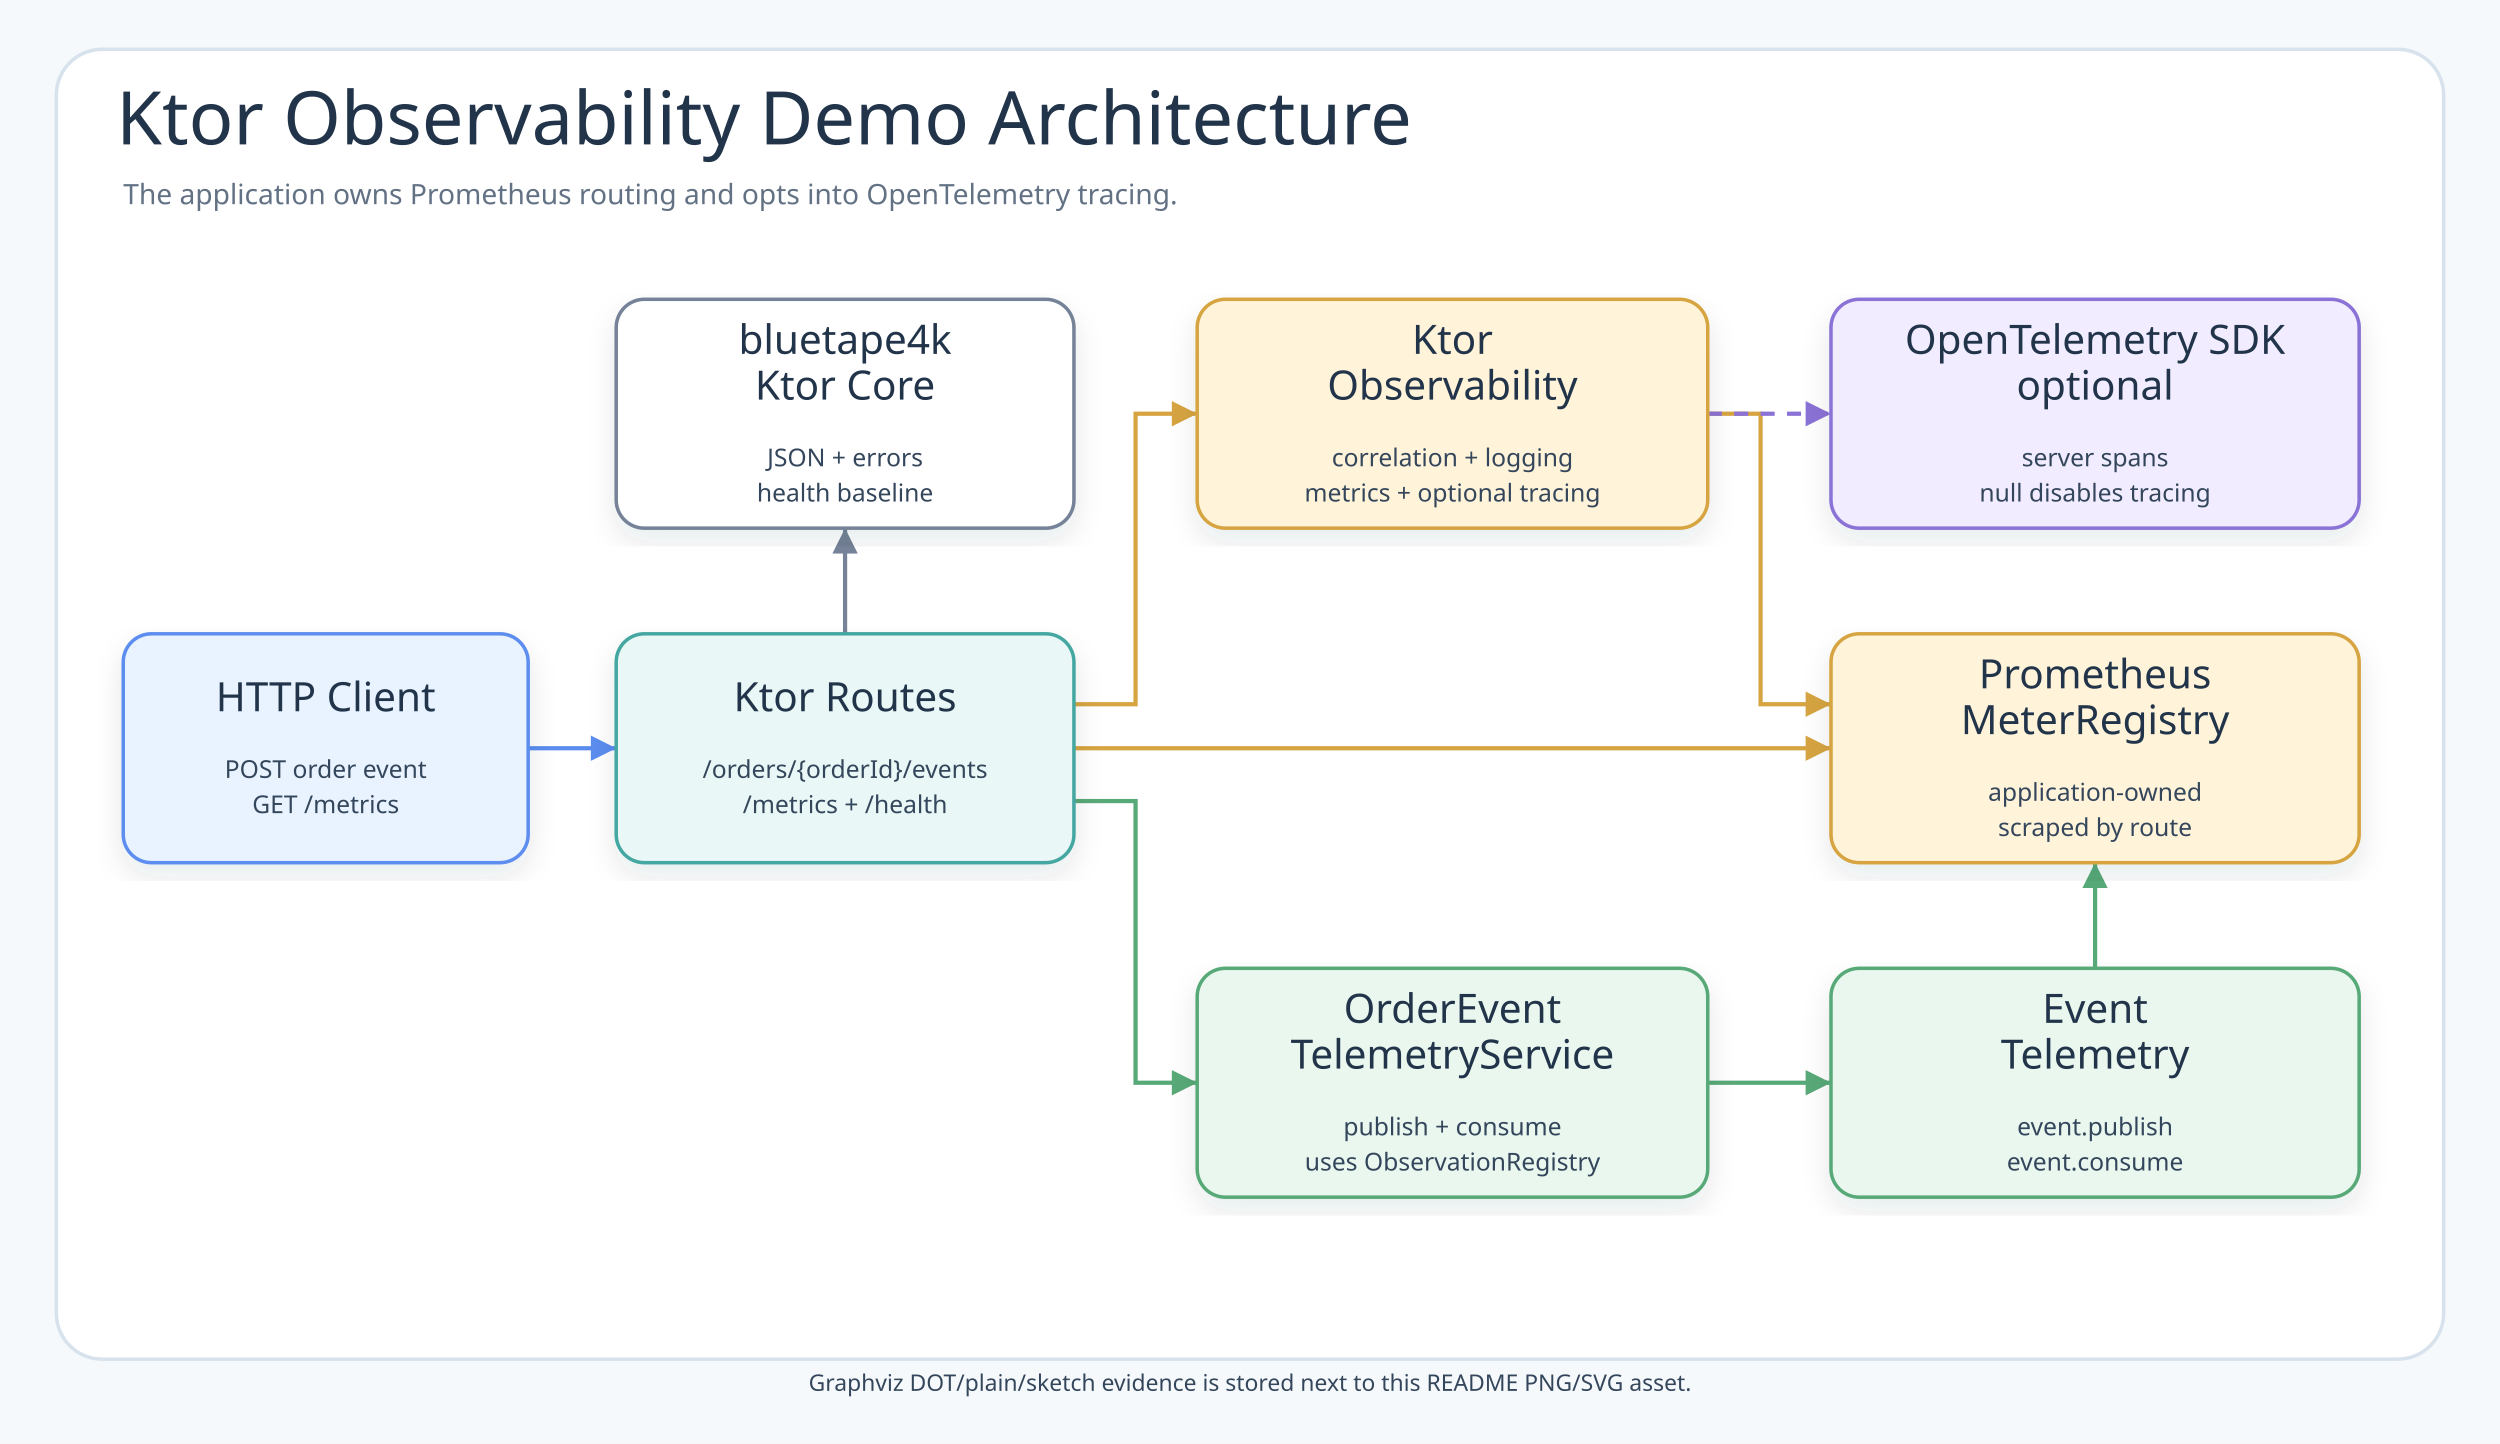
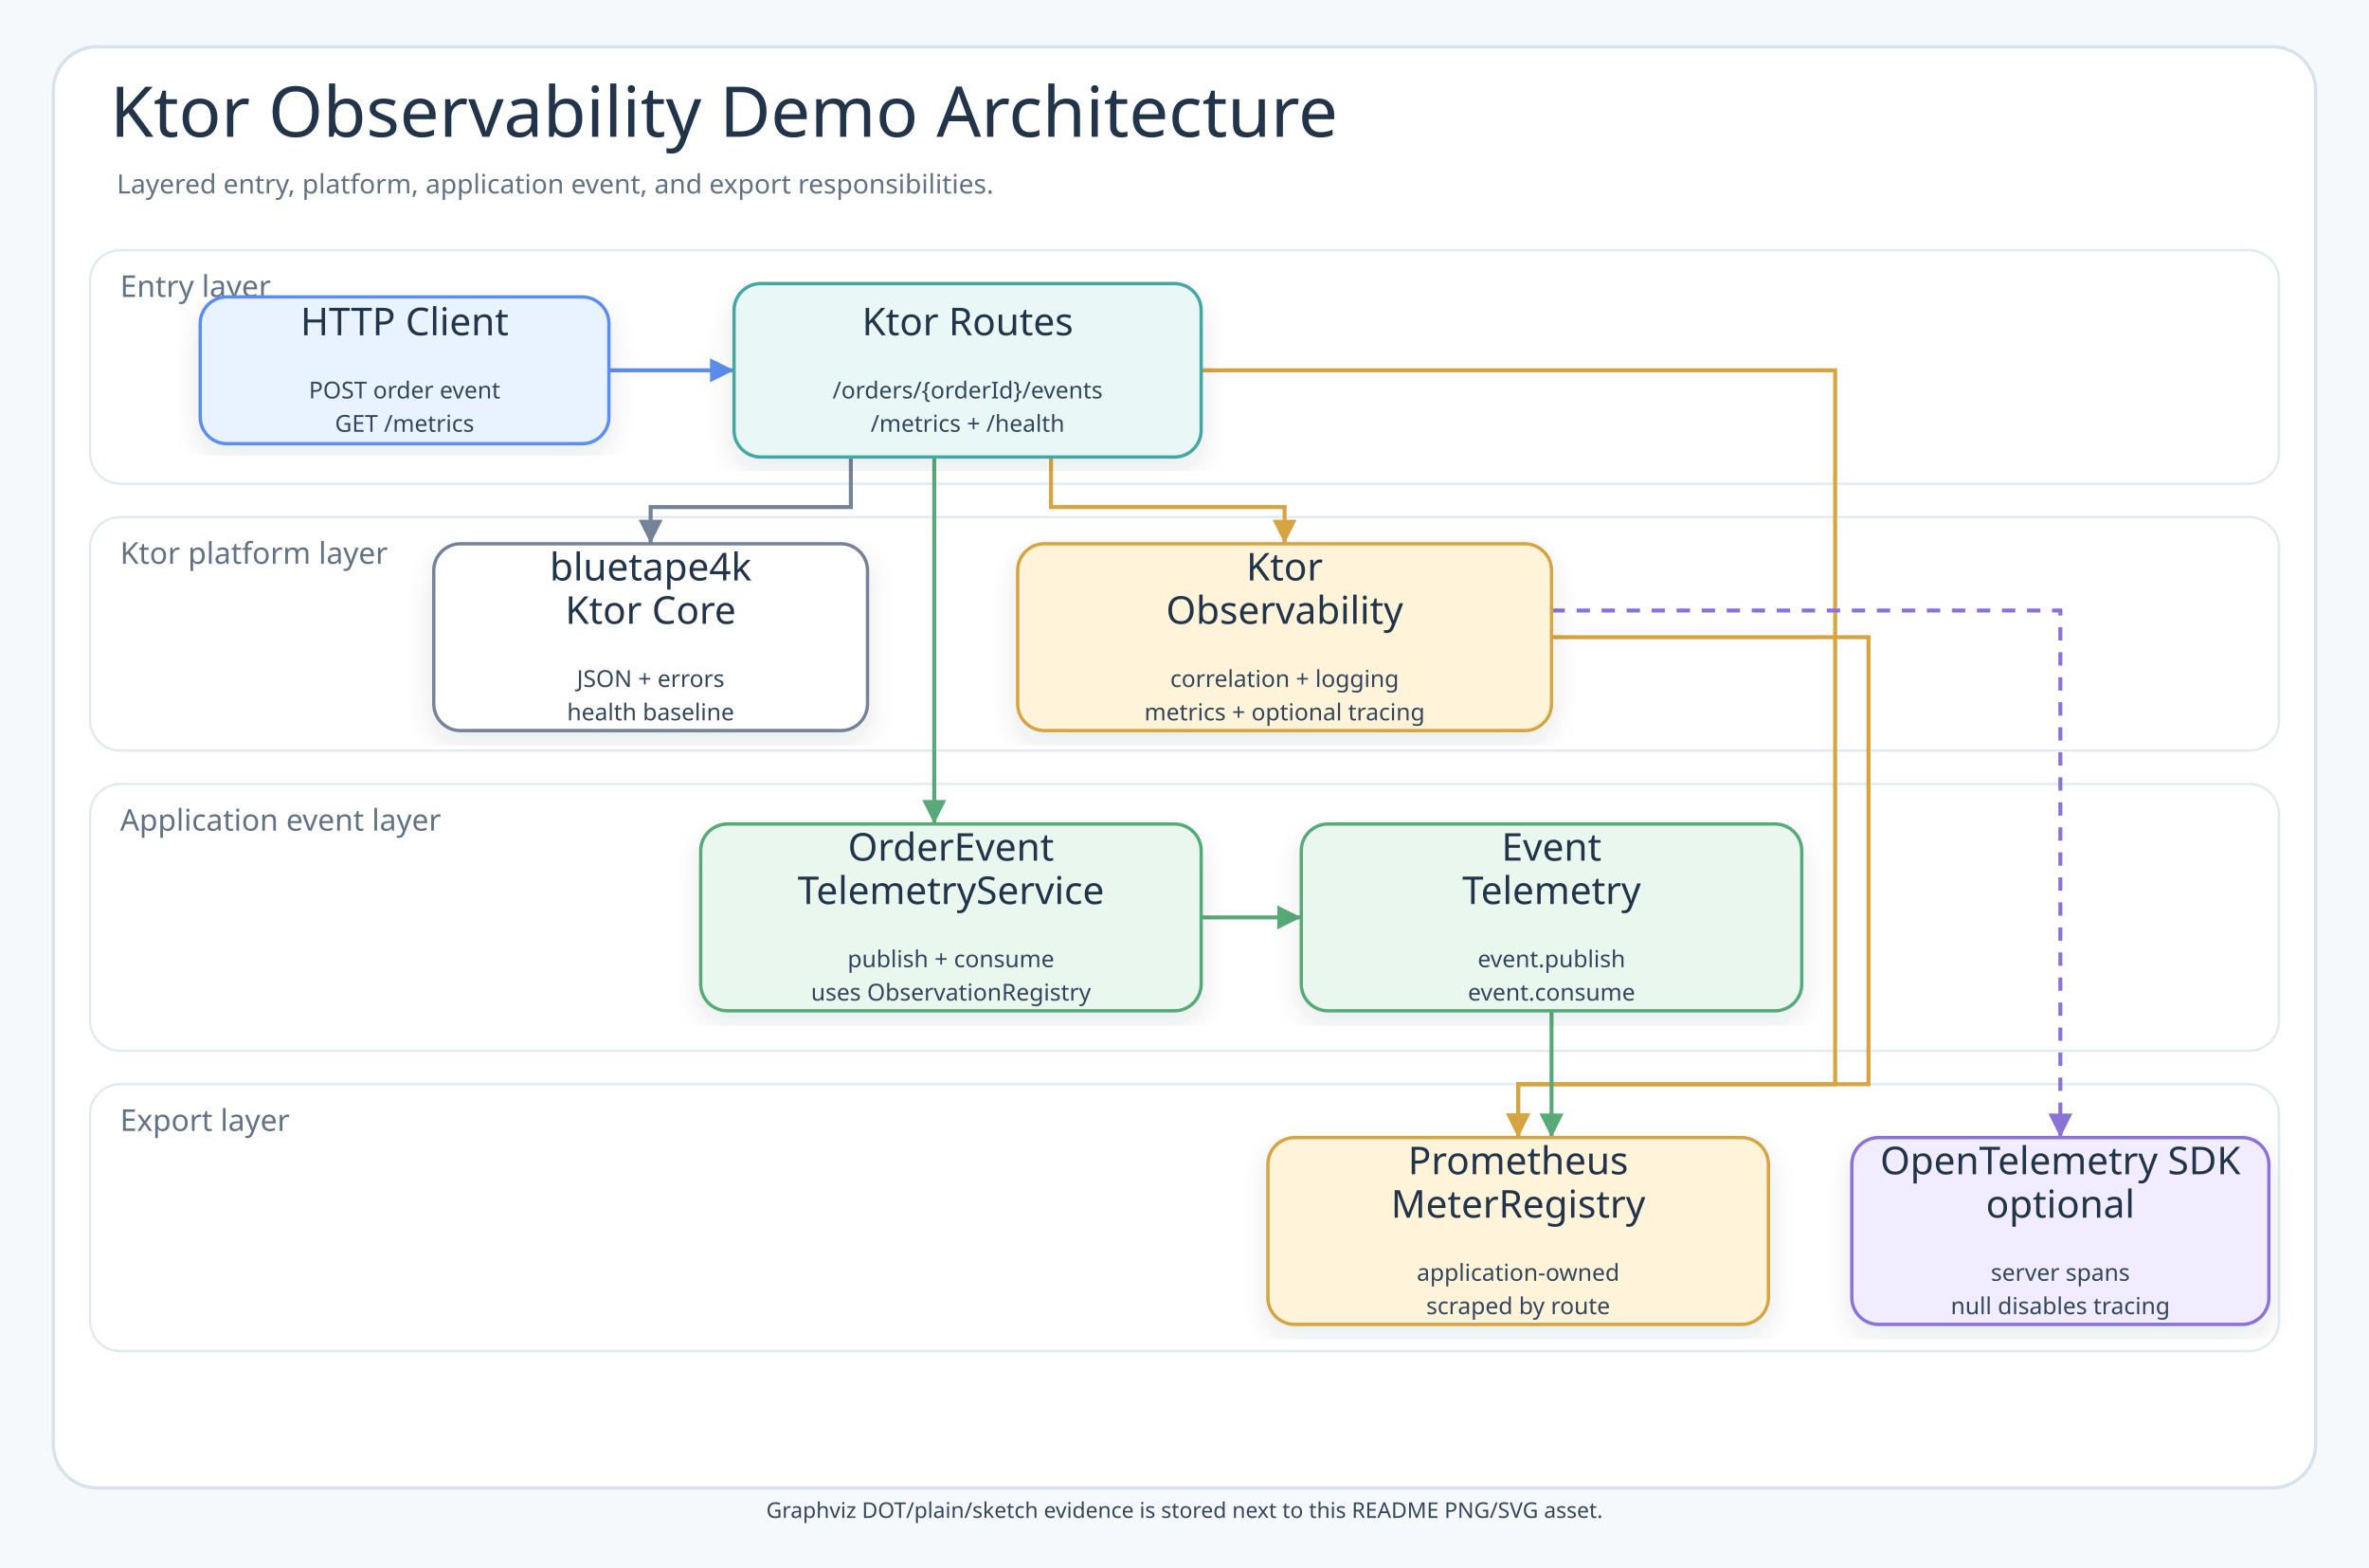
- <svg xmlns="http://www.w3.org/2000/svg" width="1420" height="820" viewBox="0 0 1420 820" role="img" aria-labelledby="examples-ktor-observability-ktor-demo-architecture-01-title examples-ktor-observability-ktor-demo-architecture-01-desc">
+ <svg xmlns="http://www.w3.org/2000/svg" width="1420" height="940" viewBox="0 0 1420 940" role="img" aria-labelledby="examples-ktor-observability-ktor-demo-architecture-01-title examples-ktor-observability-ktor-demo-architecture-01-desc">
  <defs>
    <filter id="shadow" x="-8%" y="-8%" width="116%" height="116%">
      <feDropShadow dx="0" dy="7" stdDeviation="8" flood-color="#1f2937" flood-opacity="0.10" />
    </filter>
    <marker id="arrowNeutral" markerWidth="8" markerHeight="8" refX="7" refY="4" orient="auto" markerUnits="strokeWidth">
      <path d="M 1 1 L 7 4 L 1 7 Z" fill="#758297" />
    </marker>
    <marker id="arrowRequest" markerWidth="8" markerHeight="8" refX="7" refY="4" orient="auto" markerUnits="strokeWidth">
      <path d="M 1 1 L 7 4 L 1 7 Z" fill="#5B8DEF" />
    </marker>
    <marker id="arrowService" markerWidth="8" markerHeight="8" refX="7" refY="4" orient="auto" markerUnits="strokeWidth">
      <path d="M 1 1 L 7 4 L 1 7 Z" fill="#45A7A1" />
    </marker>
    <marker id="arrowEvent" markerWidth="8" markerHeight="8" refX="7" refY="4" orient="auto" markerUnits="strokeWidth">
      <path d="M 1 1 L 7 4 L 1 7 Z" fill="#58A978" />
    </marker>
    <marker id="arrowMetrics" markerWidth="8" markerHeight="8" refX="7" refY="4" orient="auto" markerUnits="strokeWidth">
      <path d="M 1 1 L 7 4 L 1 7 Z" fill="#D6A441" />
    </marker>
    <marker id="arrowTrace" markerWidth="8" markerHeight="8" refX="7" refY="4" orient="auto" markerUnits="strokeWidth">
      <path d="M 1 1 L 7 4 L 1 7 Z" fill="#8A72D6" />
    </marker>
    <marker id="arrowResponse" markerWidth="8" markerHeight="8" refX="7" refY="4" orient="auto" markerUnits="strokeWidth">
      <path d="M 1 1 L 7 4 L 1 7 Z" fill="#DC6B82" />
    </marker>
    <style>
      .canvas{fill:#F6F9FC}.frame{fill:#FFFFFF;stroke:#D7E2EC;stroke-width:2}
      .card,.participant{filter:url(#shadow);stroke-width:2}
+       .layerBand{fill:#FFFFFF;stroke:#D7E2EC;stroke-width:1.4;opacity:.72}
+       .layerLabel{font-family:"Architects Daughter";font-size:18px;fill:#627184;font-weight:400}
      .lifeline{stroke:#758297;stroke-width:1.8;stroke-dasharray:7 8}
      .edge{stroke-width:2.4;fill:none}
      .sequenceEdge{stroke-width:2.3;fill:none}
      .labelPill{fill:#FFFFFF;stroke:#D7E2EC;stroke-width:1;opacity:.94}

      .title{font-family:"Architects Daughter";font-size:42px;fill:#22344A;font-weight:400}
      .subtitle{font-family:"Comic Mono";font-size:16px;fill:#627184;font-weight:400}
      .cardTitle,.participantTitle{font-family:"Architects Daughter";font-size:23px;fill:#22344A;font-weight:400}
      .body,.messageLabel,.edgeLabel,.note,.legend{font-family:"Comic Mono";fill:#34465B;font-weight:400}
      .body{font-size:14px}.messageLabel{font-size:13px}.edgeLabel{font-size:12px}.note{font-size:13px}.legend{font-size:12px}

    </style>
  </defs>
-   <rect class="canvas" width="1420" height="820" />
-   <rect class="frame" x="32" y="28" width="1356" height="744" rx="26" />
+   <rect class="canvas" width="1420" height="940" />
+   <rect class="frame" x="32" y="28" width="1356" height="864" rx="26" />
  <text class="title" x="66" y="82">Ktor Observability Demo Architecture</text>
-   <text class="subtitle" x="70" y="116">The application owns Prometheus routing and opts into OpenTelemetry tracing.</text>
+   <text class="subtitle" x="70" y="116">Layered entry, platform, application event, and export responsibilities.</text>
+   <g id="entry">
+     <rect class="layerBand" x="54" y="150" width="1312" height="140" rx="18" />
+     <text class="layerLabel" x="72" y="178">Entry layer</text>
+   </g>
+   <g id="platform">
+     <rect class="layerBand" x="54" y="310" width="1312" height="140" rx="18" />
+     <text class="layerLabel" x="72" y="338">Ktor platform layer</text>
+   </g>
+   <g id="application">
+     <rect class="layerBand" x="54" y="470" width="1312" height="160" rx="18" />
+     <text class="layerLabel" x="72" y="498">Application event layer</text>
+   </g>
+   <g id="export">
+     <rect class="layerBand" x="54" y="650" width="1312" height="160" rx="18" />
+     <text class="layerLabel" x="72" y="678">Export layer</text>
+   </g>
  <g id="client-routes">
-     <path class="edge" d="M300 425 L350 425" stroke="#5B8DEF" marker-end="url(#arrowRequest)" />
+     <path class="edge" d="M365 222 L440 222" stroke="#5B8DEF" marker-end="url(#arrowRequest)" />
  </g>
  <g id="routes-core">
-     <path class="edge" d="M480 360 L480 300" stroke="#758297" marker-end="url(#arrowNeutral)" />
+     <path class="edge" d="M510 274 L510 304 L390 304 L390 326" stroke="#758297" marker-end="url(#arrowNeutral)" />
  </g>
  <g id="routes-observability">
-     <path class="edge" d="M610 400 L645 400 L645 235 L680 235" stroke="#D6A441" marker-end="url(#arrowMetrics)" />
+     <path class="edge" d="M630 274 L630 304 L770 304 L770 326" stroke="#D6A441" marker-end="url(#arrowMetrics)" />
  </g>
  <g id="routes-service">
-     <path class="edge" d="M610 455 L645 455 L645 615 L680 615" stroke="#58A978" marker-end="url(#arrowEvent)" />
+     <path class="edge" d="M560 274 L560 494" stroke="#58A978" marker-end="url(#arrowEvent)" />
+   </g>
+   <g id="routes-registry">
+     <path class="edge" d="M720 222 L1100 222 L1100 650 L910 650 L910 682" stroke="#D6A441" marker-end="url(#arrowMetrics)" />
  </g>
  <g id="observability-registry">
-     <path class="edge" d="M970 235 L1000 235 L1000 400 L1040 400" stroke="#D6A441" marker-end="url(#arrowMetrics)" />
+     <path class="edge" d="M930 382 L1120 382 L1120 650 L910 650 L910 682" stroke="#D6A441" marker-end="url(#arrowMetrics)" />
+   </g>
+   <g id="observability-otel">
+     <path class="edge" d="M930 366 L1235 366 L1235 682" stroke="#8A72D6" marker-end="url(#arrowTrace)" stroke-dasharray="8 7" />
  </g>
  <g id="service-eventObs">
-     <path class="edge" d="M970 615 L1040 615" stroke="#58A978" marker-end="url(#arrowEvent)" />
+     <path class="edge" d="M720 550 L780 550" stroke="#58A978" marker-end="url(#arrowEvent)" />
  </g>
  <g id="eventObs-registry">
-     <path class="edge" d="M1190 550 L1190 490" stroke="#58A978" marker-end="url(#arrowEvent)" />
-   </g>
-   <g id="observability-otel">
-     <path class="edge" d="M970 235 L1040 235" stroke="#8A72D6" marker-end="url(#arrowTrace)" stroke-dasharray="8 7" />
-   </g>
-   <g id="routes-registry">
-     <path class="edge" d="M610 425 L1040 425" stroke="#D6A441" marker-end="url(#arrowMetrics)" />
+     <path class="edge" d="M930 606 L930 682" stroke="#58A978" marker-end="url(#arrowEvent)" />
  </g>
  <g id="client">
-     <rect class="card" x="70" y="360" width="230" height="130" rx="16" fill="#E8F3FF" stroke="#5B8DEF" />
-     <text class="cardTitle" x="185" y="396" text-anchor="middle" dominant-baseline="middle">HTTP Client</text>
-     <text class="body" x="185" y="437" text-anchor="middle" dominant-baseline="middle">POST order event</text>
-     <text class="body" x="185" y="457" text-anchor="middle" dominant-baseline="middle">GET /metrics</text>
+     <rect class="card" x="120" y="178" width="245" height="88" rx="16" fill="#E8F3FF" stroke="#5B8DEF" />
+     <text class="cardTitle" x="242.5" y="193" text-anchor="middle" dominant-baseline="middle">HTTP Client</text>
+     <text class="body" x="242.5" y="234" text-anchor="middle" dominant-baseline="middle">POST order event</text>
+     <text class="body" x="242.5" y="254" text-anchor="middle" dominant-baseline="middle">GET /metrics</text>
  </g>
  <g id="routes">
-     <rect class="card" x="350" y="360" width="260" height="130" rx="16" fill="#E9F7F6" stroke="#45A7A1" />
-     <text class="cardTitle" x="480" y="396" text-anchor="middle" dominant-baseline="middle">Ktor Routes</text>
-     <text class="body" x="480" y="437" text-anchor="middle" dominant-baseline="middle">/orders/{orderId}/events</text>
-     <text class="body" x="480" y="457" text-anchor="middle" dominant-baseline="middle">/metrics + /health</text>
+     <rect class="card" x="440" y="170" width="280" height="104" rx="16" fill="#E9F7F6" stroke="#45A7A1" />
+     <text class="cardTitle" x="580" y="193" text-anchor="middle" dominant-baseline="middle">Ktor Routes</text>
+     <text class="body" x="580" y="234" text-anchor="middle" dominant-baseline="middle">/orders/{orderId}/events</text>
+     <text class="body" x="580" y="254" text-anchor="middle" dominant-baseline="middle">/metrics + /health</text>
  </g>
  <g id="core">
-     <rect class="card" x="350" y="170" width="260" height="130" rx="16" fill="#FFFFFF" stroke="#758297" />
-     <text class="cardTitle" x="480" y="193" text-anchor="middle" dominant-baseline="middle">bluetape4k</text>
-     <text class="cardTitle" x="480" y="219" text-anchor="middle" dominant-baseline="middle">Ktor Core</text>
-     <text class="body" x="480" y="260" text-anchor="middle" dominant-baseline="middle">JSON + errors</text>
-     <text class="body" x="480" y="280" text-anchor="middle" dominant-baseline="middle">health baseline</text>
+     <rect class="card" x="260" y="326" width="260" height="112" rx="16" fill="#FFFFFF" stroke="#758297" />
+     <text class="cardTitle" x="390" y="340" text-anchor="middle" dominant-baseline="middle">bluetape4k</text>
+     <text class="cardTitle" x="390" y="366" text-anchor="middle" dominant-baseline="middle">Ktor Core</text>
+     <text class="body" x="390" y="407" text-anchor="middle" dominant-baseline="middle">JSON + errors</text>
+     <text class="body" x="390" y="427" text-anchor="middle" dominant-baseline="middle">health baseline</text>
  </g>
  <g id="observability">
-     <rect class="card" x="680" y="170" width="290" height="130" rx="16" fill="#FFF3D9" stroke="#D6A441" />
-     <text class="cardTitle" x="825" y="193" text-anchor="middle" dominant-baseline="middle">Ktor</text>
-     <text class="cardTitle" x="825" y="219" text-anchor="middle" dominant-baseline="middle">Observability</text>
-     <text class="body" x="825" y="260" text-anchor="middle" dominant-baseline="middle">correlation + logging</text>
-     <text class="body" x="825" y="280" text-anchor="middle" dominant-baseline="middle">metrics + optional tracing</text>
+     <rect class="card" x="610" y="326" width="320" height="112" rx="16" fill="#FFF3D9" stroke="#D6A441" />
+     <text class="cardTitle" x="770" y="340" text-anchor="middle" dominant-baseline="middle">Ktor</text>
+     <text class="cardTitle" x="770" y="366" text-anchor="middle" dominant-baseline="middle">Observability</text>
+     <text class="body" x="770" y="407" text-anchor="middle" dominant-baseline="middle">correlation + logging</text>
+     <text class="body" x="770" y="427" text-anchor="middle" dominant-baseline="middle">metrics + optional tracing</text>
  </g>
  <g id="service">
-     <rect class="card" x="680" y="550" width="290" height="130" rx="16" fill="#EAF7EF" stroke="#58A978" />
-     <text class="cardTitle" x="825" y="573" text-anchor="middle" dominant-baseline="middle">OrderEvent</text>
-     <text class="cardTitle" x="825" y="599" text-anchor="middle" dominant-baseline="middle">TelemetryService</text>
-     <text class="body" x="825" y="640" text-anchor="middle" dominant-baseline="middle">publish + consume</text>
-     <text class="body" x="825" y="660" text-anchor="middle" dominant-baseline="middle">uses ObservationRegistry</text>
+     <rect class="card" x="420" y="494" width="300" height="112" rx="16" fill="#EAF7EF" stroke="#58A978" />
+     <text class="cardTitle" x="570" y="508" text-anchor="middle" dominant-baseline="middle">OrderEvent</text>
+     <text class="cardTitle" x="570" y="534" text-anchor="middle" dominant-baseline="middle">TelemetryService</text>
+     <text class="body" x="570" y="575" text-anchor="middle" dominant-baseline="middle">publish + consume</text>
+     <text class="body" x="570" y="595" text-anchor="middle" dominant-baseline="middle">uses ObservationRegistry</text>
  </g>
  <g id="eventObs">
-     <rect class="card" x="1040" y="550" width="300" height="130" rx="16" fill="#EAF7EF" stroke="#58A978" />
-     <text class="cardTitle" x="1190" y="573" text-anchor="middle" dominant-baseline="middle">Event</text>
-     <text class="cardTitle" x="1190" y="599" text-anchor="middle" dominant-baseline="middle">Telemetry</text>
-     <text class="body" x="1190" y="640" text-anchor="middle" dominant-baseline="middle">event.publish</text>
-     <text class="body" x="1190" y="660" text-anchor="middle" dominant-baseline="middle">event.consume</text>
+     <rect class="card" x="780" y="494" width="300" height="112" rx="16" fill="#EAF7EF" stroke="#58A978" />
+     <text class="cardTitle" x="930" y="508" text-anchor="middle" dominant-baseline="middle">Event</text>
+     <text class="cardTitle" x="930" y="534" text-anchor="middle" dominant-baseline="middle">Telemetry</text>
+     <text class="body" x="930" y="575" text-anchor="middle" dominant-baseline="middle">event.publish</text>
+     <text class="body" x="930" y="595" text-anchor="middle" dominant-baseline="middle">event.consume</text>
  </g>
  <g id="registry">
-     <rect class="card" x="1040" y="360" width="300" height="130" rx="16" fill="#FFF3D9" stroke="#D6A441" />
-     <text class="cardTitle" x="1190" y="383" text-anchor="middle" dominant-baseline="middle">Prometheus</text>
-     <text class="cardTitle" x="1190" y="409" text-anchor="middle" dominant-baseline="middle">MeterRegistry</text>
-     <text class="body" x="1190" y="450" text-anchor="middle" dominant-baseline="middle">application-owned</text>
-     <text class="body" x="1190" y="470" text-anchor="middle" dominant-baseline="middle">scraped by route</text>
+     <rect class="card" x="760" y="682" width="300" height="112" rx="16" fill="#FFF3D9" stroke="#D6A441" />
+     <text class="cardTitle" x="910" y="696" text-anchor="middle" dominant-baseline="middle">Prometheus</text>
+     <text class="cardTitle" x="910" y="722" text-anchor="middle" dominant-baseline="middle">MeterRegistry</text>
+     <text class="body" x="910" y="763" text-anchor="middle" dominant-baseline="middle">application-owned</text>
+     <text class="body" x="910" y="783" text-anchor="middle" dominant-baseline="middle">scraped by route</text>
  </g>
  <g id="otel">
-     <rect class="card" x="1040" y="170" width="300" height="130" rx="16" fill="#F1ECFF" stroke="#8A72D6" />
-     <text class="cardTitle" x="1190" y="193" text-anchor="middle" dominant-baseline="middle">OpenTelemetry SDK</text>
-     <text class="cardTitle" x="1190" y="219" text-anchor="middle" dominant-baseline="middle">optional</text>
-     <text class="body" x="1190" y="260" text-anchor="middle" dominant-baseline="middle">server spans</text>
-     <text class="body" x="1190" y="280" text-anchor="middle" dominant-baseline="middle">null disables tracing</text>
+     <rect class="card" x="1110" y="682" width="250" height="112" rx="16" fill="#F1ECFF" stroke="#8A72D6" />
+     <text class="cardTitle" x="1235" y="696" text-anchor="middle" dominant-baseline="middle">OpenTelemetry SDK</text>
+     <text class="cardTitle" x="1235" y="722" text-anchor="middle" dominant-baseline="middle">optional</text>
+     <text class="body" x="1235" y="763" text-anchor="middle" dominant-baseline="middle">server spans</text>
+     <text class="body" x="1235" y="783" text-anchor="middle" dominant-baseline="middle">null disables tracing</text>
  </g>
-   <text class="note" x="710" y="790" text-anchor="middle">Graphviz DOT/plain/sketch evidence is stored next to this README PNG/SVG asset.</text>
+   <text class="note" x="710" y="910" text-anchor="middle">Graphviz DOT/plain/sketch evidence is stored next to this README PNG/SVG asset.</text>
</svg>
